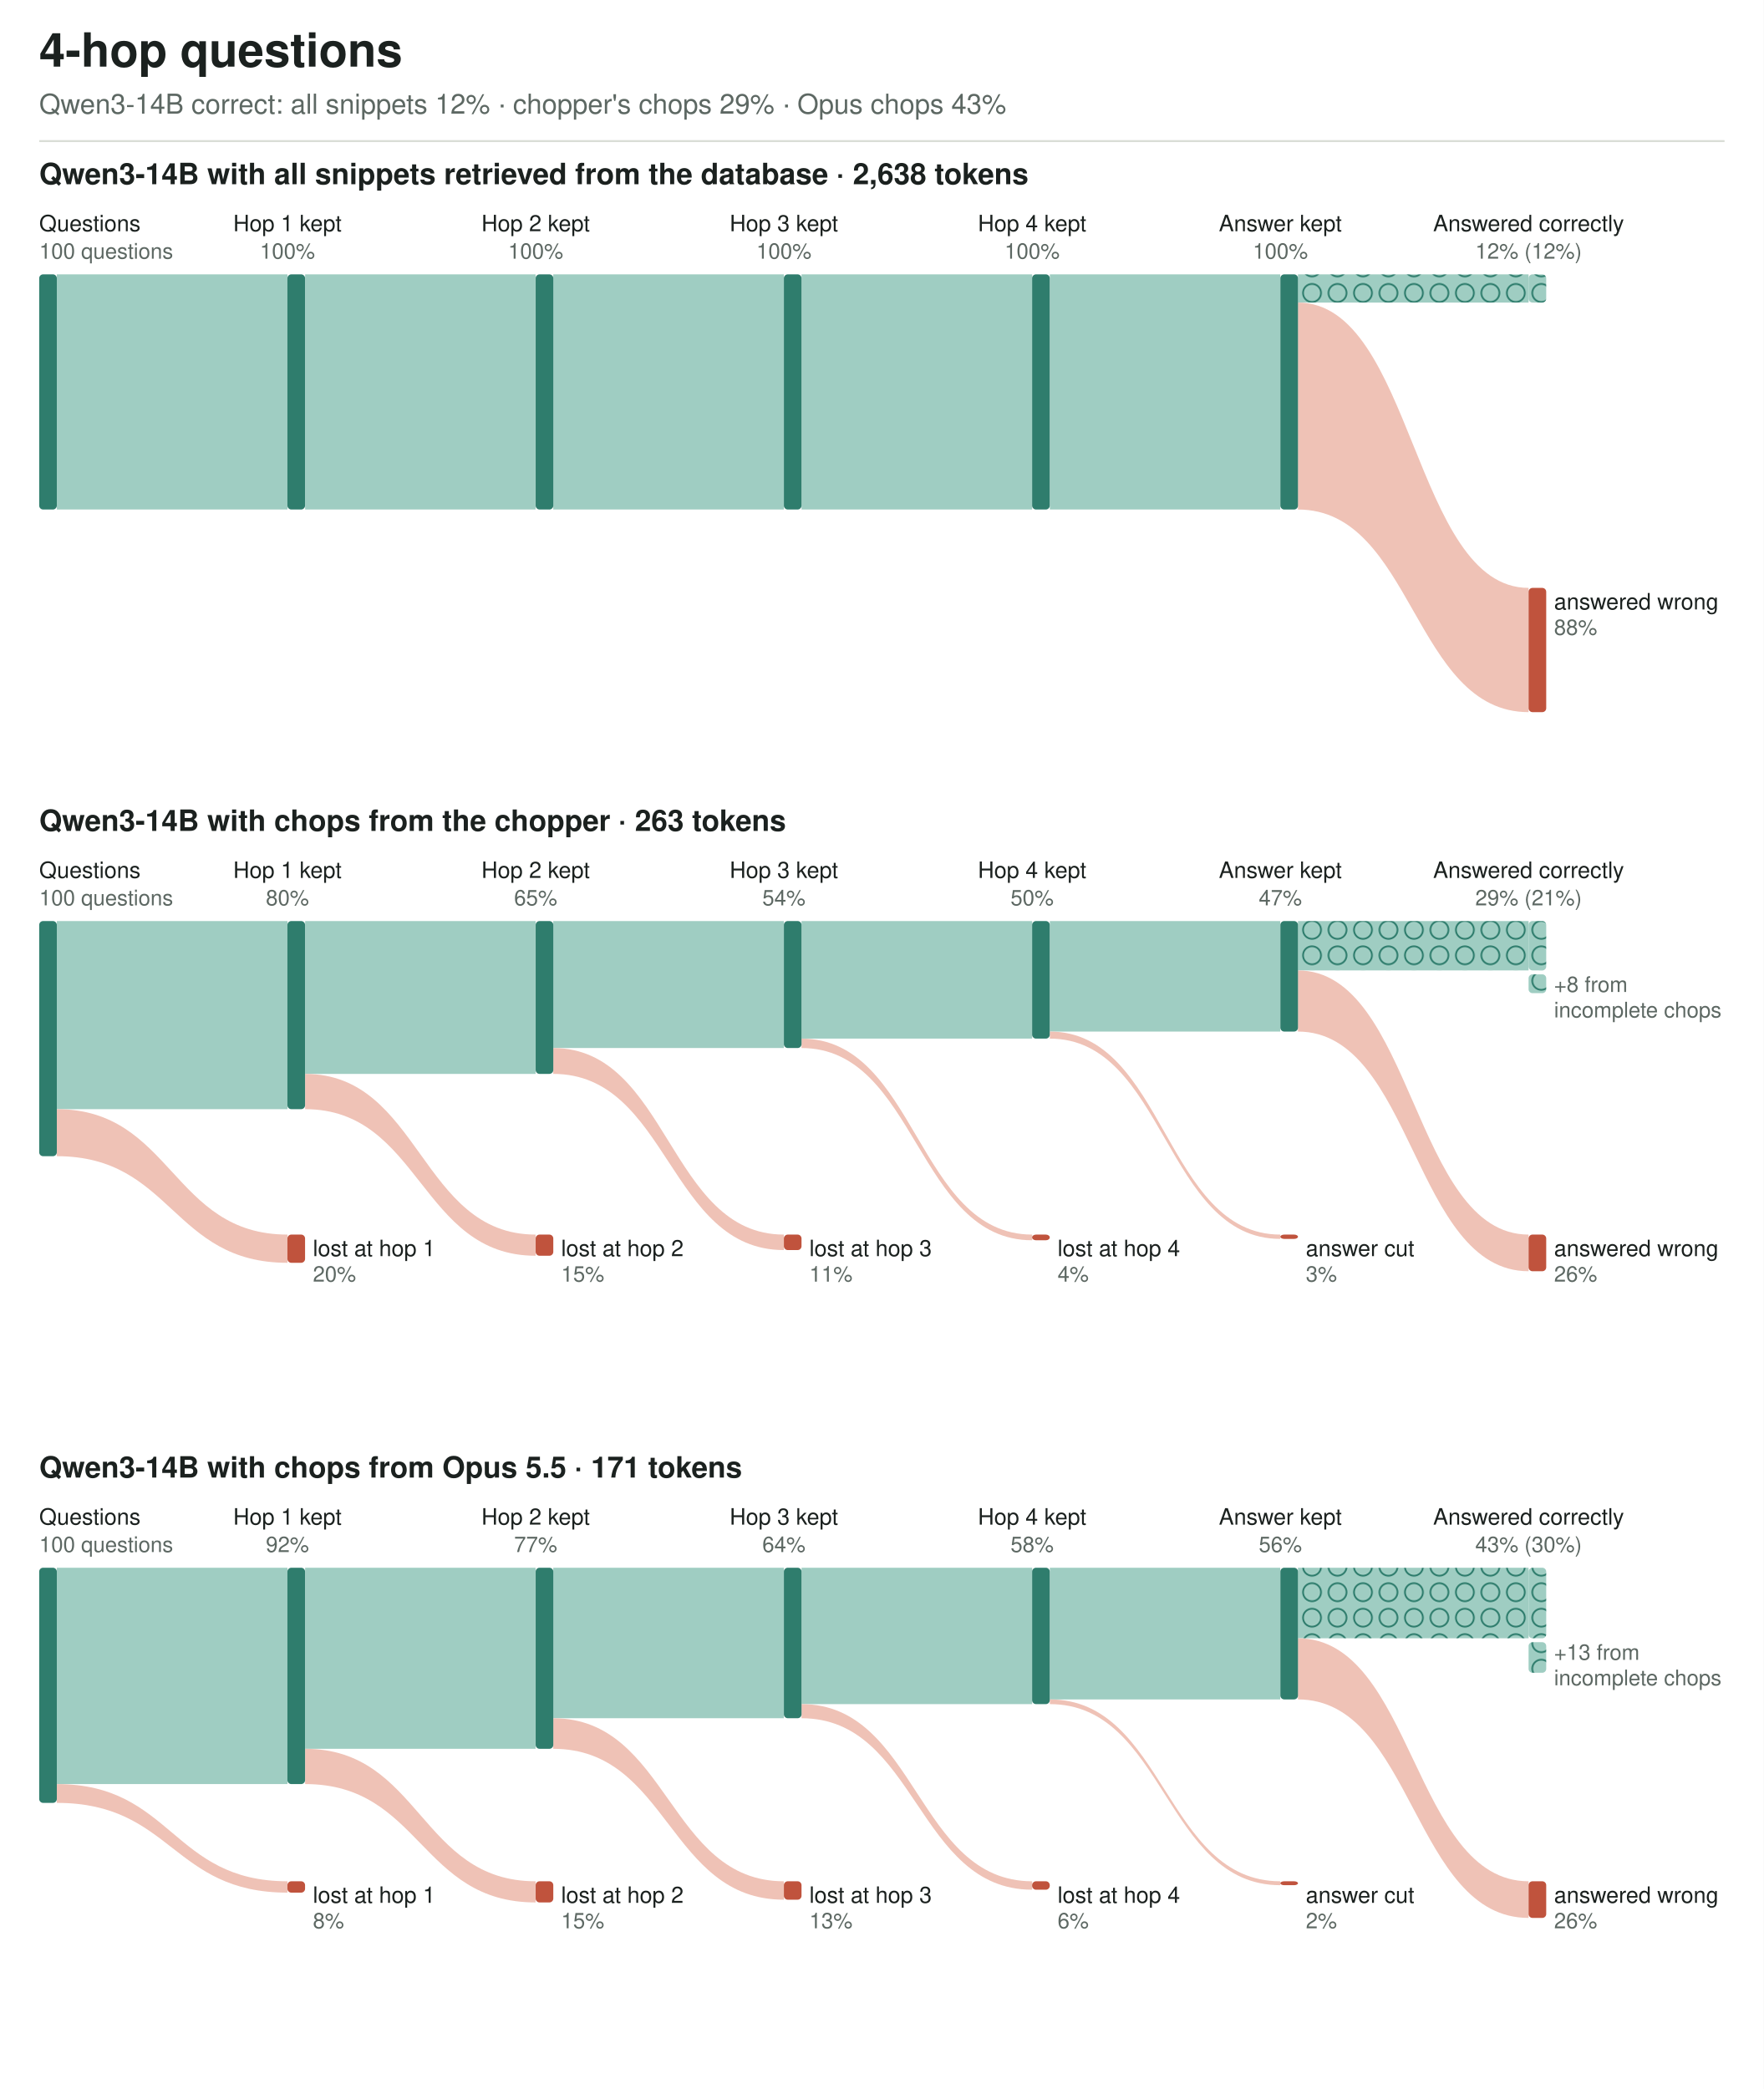
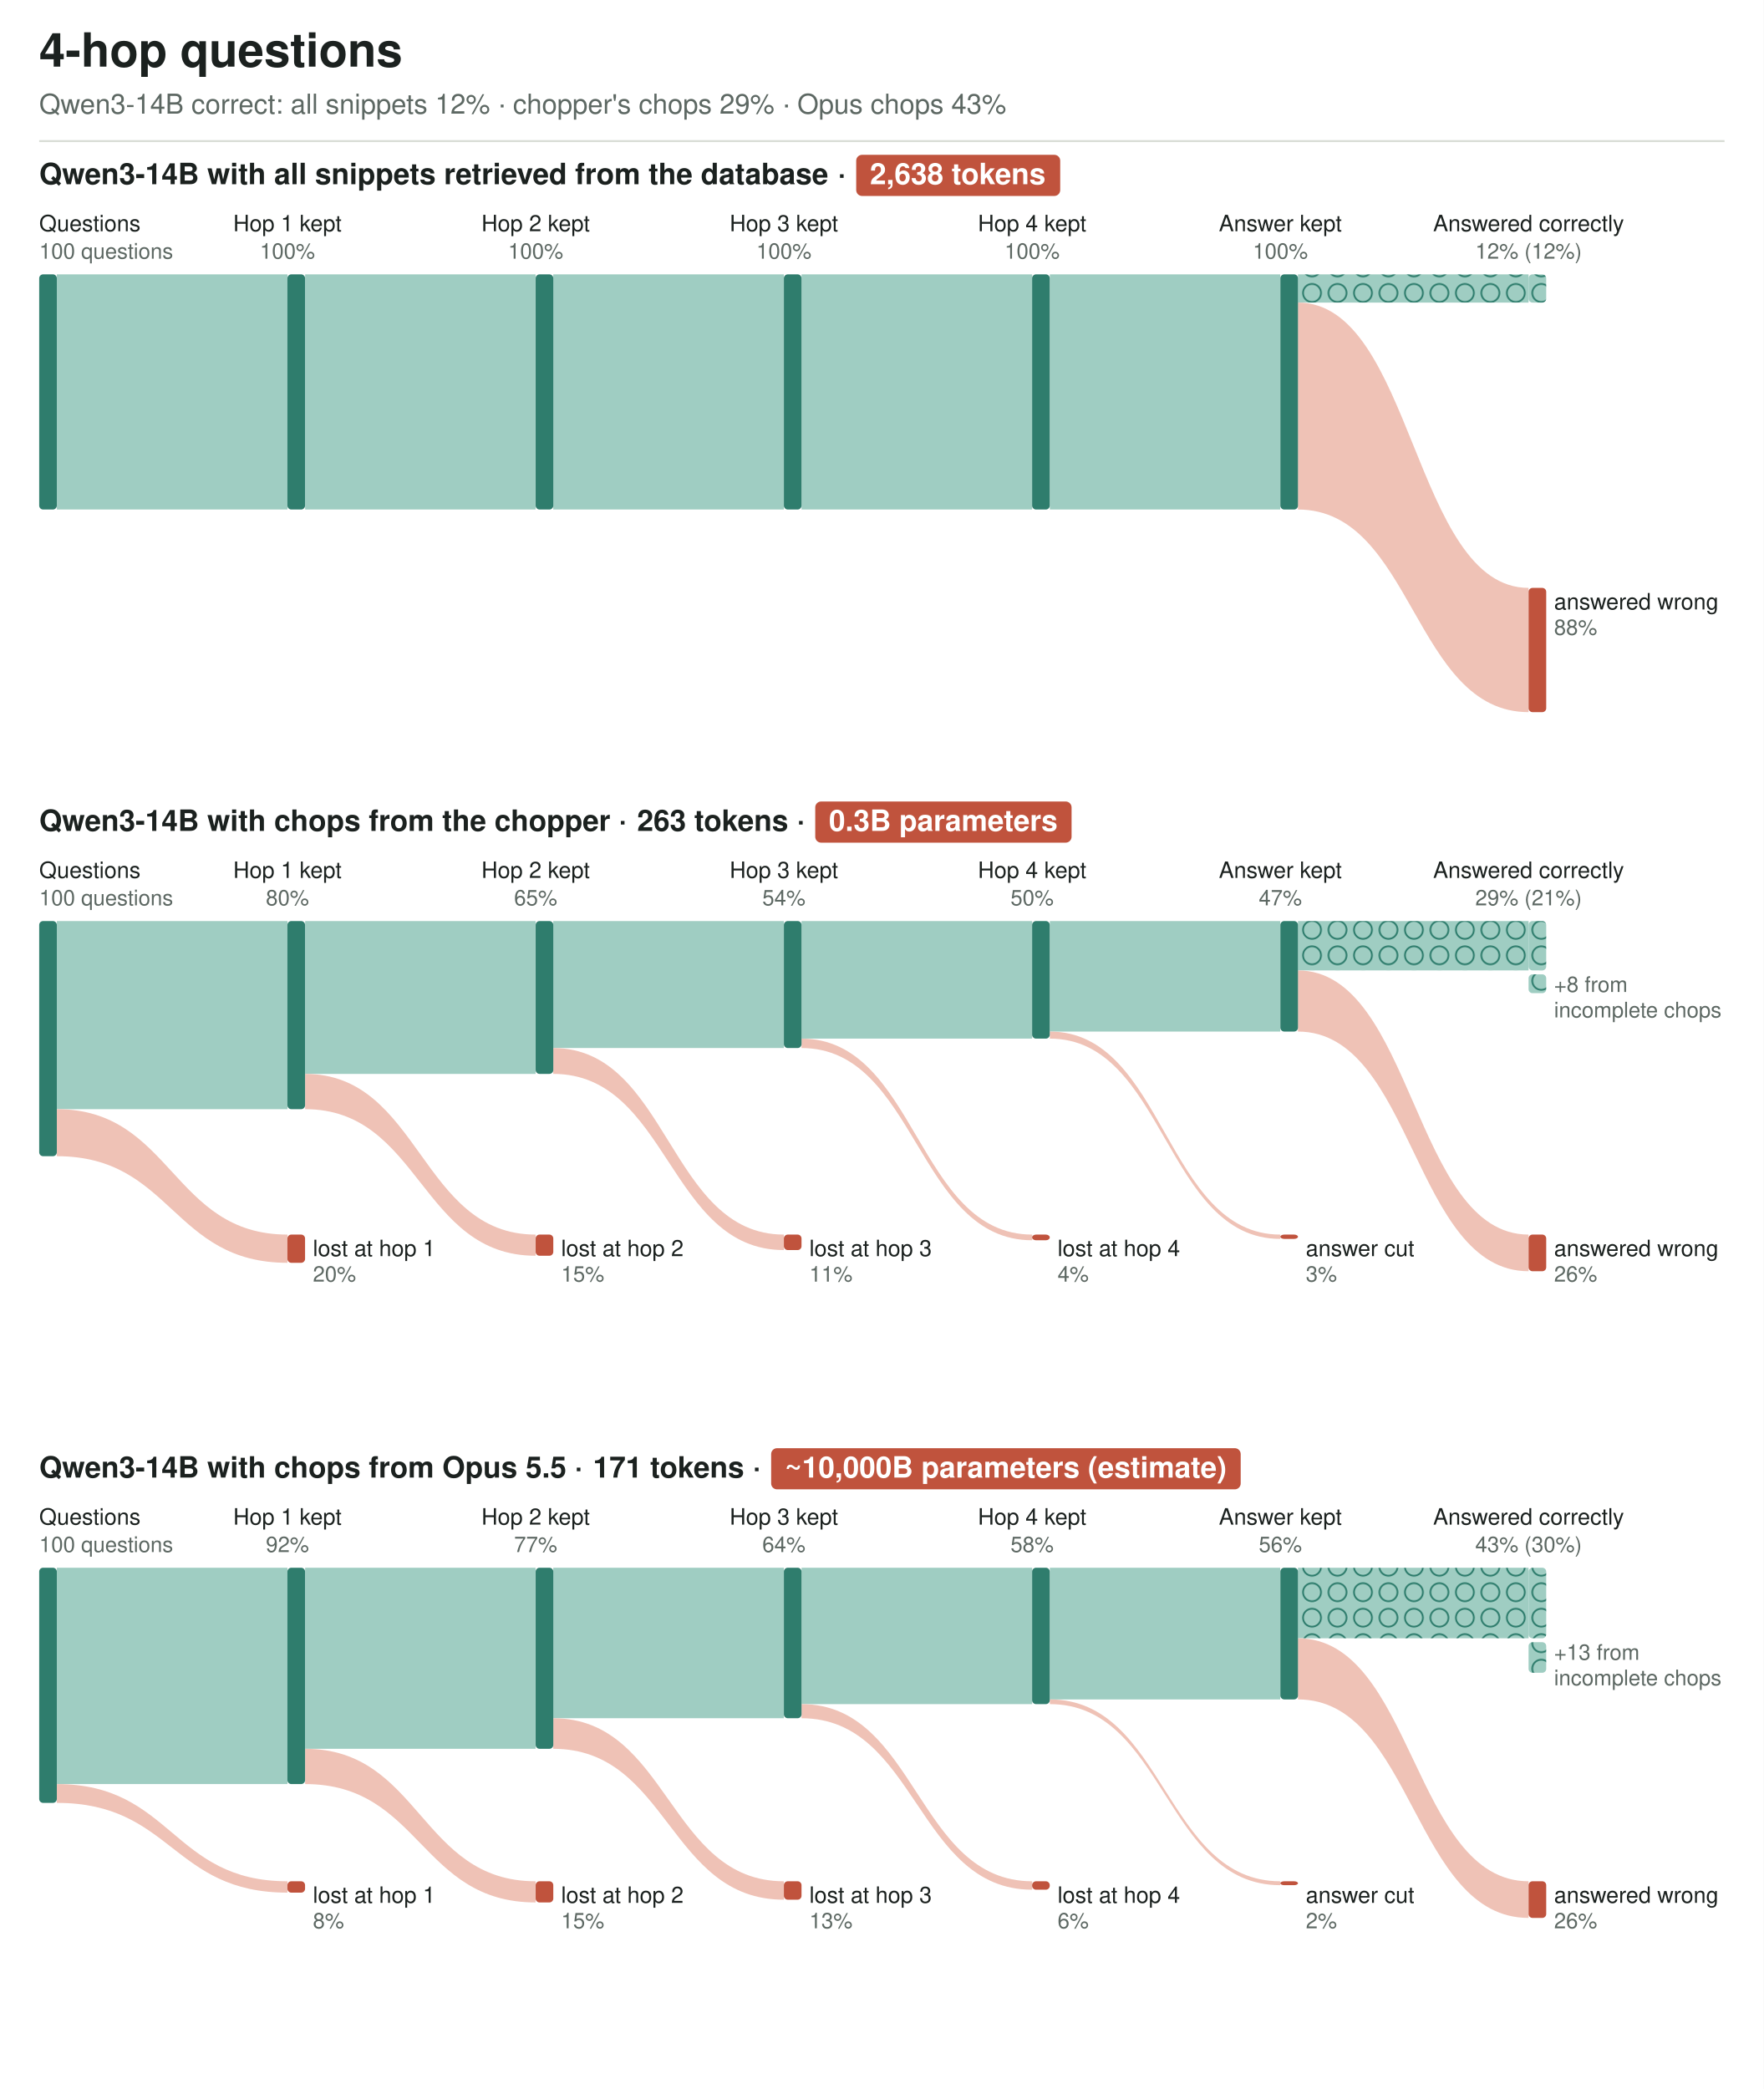
<svg xmlns="http://www.w3.org/2000/svg" viewBox="0 0 900 1066" width="900" font-family="Helvetica, Arial, sans-serif">
  <rect width="100%" height="100%" fill="#ffffff" />
  <defs>
    <pattern id="dots" width="13" height="13" patternUnits="userSpaceOnUse">
      <rect width="13" height="13" fill="#9fcdc2" />
      <circle cx="6.5" cy="6.5" r="4.6" fill="none" stroke="#2f7d6d" stroke-width="0.9" />
    </pattern>
  </defs>
  <text x="20" y="34" font-size="24" font-weight="700" fill="#1b211f">4-hop questions</text>
  <text x="20" y="58" font-size="14" fill="#5d6863">Qwen3-14B correct: all snippets 12% · chopper's chops 29% · Opus chops 43%</text>
  <line x1="20" y1="72" x2="880" y2="72" stroke="#d9ddd6" />
-   <text x="20" y="94" font-size="15" font-weight="700" fill="#1b211f">Qwen3-14B with all snippets retrieved from the database · 2,638 tokens</text>
+   <text x="20.0" y="94" font-size="15" font-weight="700" fill="#1b211f" xml:space="preserve">Qwen3-14B with all snippets retrieved from the database</text>
+   <text x="423.5" y="94" font-size="15" font-weight="700" fill="#1b211f" xml:space="preserve"> · </text>
+   <rect x="436.9" y="79" width="104.1" height="21" rx="3" fill="#c0533d" />
+   <text x="443.9" y="94" font-size="15" font-weight="700" fill="#ffffff">2,638 tokens</text>
  <path d="M29.0,140.0 C87.8,140.0 87.8,140.0 146.7,140.0 L146.7,260.0 C87.8,260.0 87.8,260.0 29.0,260.0 Z" fill="#9fcdc2" />
  <path d="M155.7,140.0 C214.5,140.0 214.5,140.0 273.3,140.0 L273.3,260.0 C214.5,260.0 214.5,260.0 155.7,260.0 Z" fill="#9fcdc2" />
  <path d="M282.3,140.0 C341.2,140.0 341.2,140.0 400.0,140.0 L400.0,260.0 C341.2,260.0 341.2,260.0 282.3,260.0 Z" fill="#9fcdc2" />
  <path d="M409.0,140.0 C467.8,140.0 467.8,140.0 526.7,140.0 L526.7,260.0 C467.8,260.0 467.8,260.0 409.0,260.0 Z" fill="#9fcdc2" />
  <path d="M535.7,140.0 C594.5,140.0 594.5,140.0 653.3,140.0 L653.3,260.0 C594.5,260.0 594.5,260.0 535.7,260.0 Z" fill="#9fcdc2" />
  <path d="M662.3,140.0 C721.2,140.0 721.2,140.0 780.0,140.0 L780.0,154.4 C721.2,154.4 721.2,154.4 662.3,154.4 Z" fill="url(#dots)" />
  <path d="M662.3,154.4 C721.2,154.4 721.2,300.0 780.0,300.0 L780.0,363.4 C721.2,363.4 721.2,260.0 662.3,260.0 Z" fill="#efc2b6" />
  <rect x="780.0" y="300" width="9" height="63.4" fill="#c0533d" rx="2" />
  <text x="793.0" y="311" font-size="11.5" fill="#1b211f">answered wrong</text>
  <text x="793.0" y="324" font-size="11" fill="#5d6863">88%</text>
  <rect x="20.0" y="140" width="9" height="120.0" fill="#2f7d6d" rx="2" />
  <text x="20.0" y="118" font-size="11.5" text-anchor="start" fill="#1b211f">Questions</text>
  <text x="20.0" y="132" font-size="11" text-anchor="start" fill="#5d6863">100 questions</text>
  <rect x="146.667" y="140" width="9" height="120.0" fill="#2f7d6d" rx="2" />
  <text x="146.667" y="118" font-size="11.5" text-anchor="middle" fill="#1b211f">Hop 1 kept</text>
  <text x="146.667" y="132" font-size="11" text-anchor="middle" fill="#5d6863">100%</text>
  <rect x="273.333" y="140" width="9" height="120.0" fill="#2f7d6d" rx="2" />
  <text x="273.333" y="118" font-size="11.5" text-anchor="middle" fill="#1b211f">Hop 2 kept</text>
  <text x="273.333" y="132" font-size="11" text-anchor="middle" fill="#5d6863">100%</text>
  <rect x="400.0" y="140" width="9" height="120.0" fill="#2f7d6d" rx="2" />
  <text x="400.0" y="118" font-size="11.5" text-anchor="middle" fill="#1b211f">Hop 3 kept</text>
  <text x="400.0" y="132" font-size="11" text-anchor="middle" fill="#5d6863">100%</text>
  <rect x="526.667" y="140" width="9" height="120.0" fill="#2f7d6d" rx="2" />
  <text x="526.667" y="118" font-size="11.5" text-anchor="middle" fill="#1b211f">Hop 4 kept</text>
  <text x="526.667" y="132" font-size="11" text-anchor="middle" fill="#5d6863">100%</text>
  <rect x="653.333" y="140" width="9" height="120.0" fill="#2f7d6d" rx="2" />
  <text x="653.333" y="118" font-size="11.5" text-anchor="middle" fill="#1b211f">Answer kept</text>
  <text x="653.333" y="132" font-size="11" text-anchor="middle" fill="#5d6863">100%</text>
  <rect x="780.0" y="140" width="9" height="14.4" fill="url(#dots)" rx="2" />
  <text x="780.0" y="118" font-size="11.5" text-anchor="middle" fill="#1b211f">Answered correctly</text>
  <text x="780.0" y="132" font-size="11" text-anchor="middle" fill="#5d6863">12% (12%)</text>
-   <text x="20" y="424.0" font-size="15" font-weight="700" fill="#1b211f">Qwen3-14B with chops from the chopper · 263 tokens</text>
+   <text x="20.0" y="424.0" font-size="15" font-weight="700" fill="#1b211f" xml:space="preserve">Qwen3-14B with chops from the chopper</text>
+   <text x="311.7" y="424.0" font-size="15" font-weight="700" fill="#1b211f" xml:space="preserve"> · </text>
+   <text x="325.1" y="424.0" font-size="15" font-weight="700" fill="#1b211f" xml:space="preserve">263 tokens</text>
+   <text x="402.6" y="424.0" font-size="15" font-weight="700" fill="#1b211f" xml:space="preserve"> · </text>
+   <rect x="416.0" y="409.0" width="130.8" height="21" rx="3" fill="#c0533d" />
+   <text x="423.0" y="424.0" font-size="15" font-weight="700" fill="#ffffff">0.3B parameters</text>
  <path d="M29.0,470.0 C87.8,470.0 87.8,470.0 146.7,470.0 L146.7,566.0 C87.8,566.0 87.8,566.0 29.0,566.0 Z" fill="#9fcdc2" />
  <path d="M29.0,566.0 C87.8,566.0 87.8,630.0 146.7,630.0 L146.7,644.4 C87.8,644.4 87.8,590.0 29.0,590.0 Z" fill="#efc2b6" />
  <rect x="146.667" y="630.0" width="9" height="14.4" fill="#c0533d" rx="2" />
  <text x="159.667" y="641.0" font-size="11.5" fill="#1b211f">lost at hop 1</text>
  <text x="159.667" y="654.0" font-size="11" fill="#5d6863">20%</text>
  <path d="M155.7,470.0 C214.5,470.0 214.5,470.0 273.3,470.0 L273.3,548.0 C214.5,548.0 214.5,548.0 155.7,548.0 Z" fill="#9fcdc2" />
  <path d="M155.7,548.0 C214.5,548.0 214.5,630.0 273.3,630.0 L273.3,640.8 C214.5,640.8 214.5,566.0 155.7,566.0 Z" fill="#efc2b6" />
  <rect x="273.333" y="630.0" width="9" height="10.8" fill="#c0533d" rx="2" />
  <text x="286.333" y="641.0" font-size="11.5" fill="#1b211f">lost at hop 2</text>
  <text x="286.333" y="654.0" font-size="11" fill="#5d6863">15%</text>
  <path d="M282.3,470.0 C341.2,470.0 341.2,470.0 400.0,470.0 L400.0,534.8 C341.2,534.8 341.2,534.8 282.3,534.8 Z" fill="#9fcdc2" />
  <path d="M282.3,534.8 C341.2,534.8 341.2,630.0 400.0,630.0 L400.0,637.9 C341.2,637.9 341.2,548.0 282.3,548.0 Z" fill="#efc2b6" />
  <rect x="400.0" y="630.0" width="9" height="7.9" fill="#c0533d" rx="2" />
  <text x="413.0" y="641.0" font-size="11.5" fill="#1b211f">lost at hop 3</text>
  <text x="413.0" y="654.0" font-size="11" fill="#5d6863">11%</text>
  <path d="M409.0,470.0 C467.8,470.0 467.8,470.0 526.7,470.0 L526.7,530.0 C467.8,530.0 467.8,530.0 409.0,530.0 Z" fill="#9fcdc2" />
  <path d="M409.0,530.0 C467.8,530.0 467.8,630.0 526.7,630.0 L526.7,632.9 C467.8,632.9 467.8,534.8 409.0,534.8 Z" fill="#efc2b6" />
  <rect x="526.667" y="630.0" width="9" height="2.9" fill="#c0533d" rx="2" />
  <text x="539.667" y="641.0" font-size="11.5" fill="#1b211f">lost at hop 4</text>
  <text x="539.667" y="654.0" font-size="11" fill="#5d6863">4%</text>
  <path d="M535.7,470.0 C594.5,470.0 594.5,470.0 653.3,470.0 L653.3,526.4 C594.5,526.4 594.5,526.4 535.7,526.4 Z" fill="#9fcdc2" />
  <path d="M535.7,526.4 C594.5,526.4 594.5,630.0 653.3,630.0 L653.3,632.2 C594.5,632.2 594.5,530.0 535.7,530.0 Z" fill="#efc2b6" />
  <rect x="653.333" y="630.0" width="9" height="2.2" fill="#c0533d" rx="2" />
  <text x="666.333" y="641.0" font-size="11.5" fill="#1b211f">answer cut</text>
  <text x="666.333" y="654.0" font-size="11" fill="#5d6863">3%</text>
  <path d="M662.3,470.0 C721.2,470.0 721.2,470.0 780.0,470.0 L780.0,495.2 C721.2,495.2 721.2,495.2 662.3,495.2 Z" fill="url(#dots)" />
  <path d="M662.3,495.2 C721.2,495.2 721.2,630.0 780.0,630.0 L780.0,648.7 C721.2,648.7 721.2,526.4 662.3,526.4 Z" fill="#efc2b6" />
  <rect x="780.0" y="630.0" width="9" height="18.7" fill="#c0533d" rx="2" />
  <text x="793.0" y="641.0" font-size="11.5" fill="#1b211f">answered wrong</text>
  <text x="793.0" y="654.0" font-size="11" fill="#5d6863">26%</text>
  <rect x="20.0" y="470.0" width="9" height="120.0" fill="#2f7d6d" rx="2" />
  <text x="20.0" y="448.0" font-size="11.5" text-anchor="start" fill="#1b211f">Questions</text>
  <text x="20.0" y="462.0" font-size="11" text-anchor="start" fill="#5d6863">100 questions</text>
  <rect x="146.667" y="470.0" width="9" height="96.0" fill="#2f7d6d" rx="2" />
  <text x="146.667" y="448.0" font-size="11.5" text-anchor="middle" fill="#1b211f">Hop 1 kept</text>
  <text x="146.667" y="462.0" font-size="11" text-anchor="middle" fill="#5d6863">80%</text>
  <rect x="273.333" y="470.0" width="9" height="78.0" fill="#2f7d6d" rx="2" />
  <text x="273.333" y="448.0" font-size="11.5" text-anchor="middle" fill="#1b211f">Hop 2 kept</text>
  <text x="273.333" y="462.0" font-size="11" text-anchor="middle" fill="#5d6863">65%</text>
  <rect x="400.0" y="470.0" width="9" height="64.8" fill="#2f7d6d" rx="2" />
  <text x="400.0" y="448.0" font-size="11.5" text-anchor="middle" fill="#1b211f">Hop 3 kept</text>
  <text x="400.0" y="462.0" font-size="11" text-anchor="middle" fill="#5d6863">54%</text>
  <rect x="526.667" y="470.0" width="9" height="60.0" fill="#2f7d6d" rx="2" />
  <text x="526.667" y="448.0" font-size="11.5" text-anchor="middle" fill="#1b211f">Hop 4 kept</text>
  <text x="526.667" y="462.0" font-size="11" text-anchor="middle" fill="#5d6863">50%</text>
  <rect x="653.333" y="470.0" width="9" height="56.4" fill="#2f7d6d" rx="2" />
  <text x="653.333" y="448.0" font-size="11.5" text-anchor="middle" fill="#1b211f">Answer kept</text>
  <text x="653.333" y="462.0" font-size="11" text-anchor="middle" fill="#5d6863">47%</text>
  <rect x="780.0" y="470.0" width="9" height="25.2" fill="url(#dots)" rx="2" />
  <text x="780.0" y="448.0" font-size="11.5" text-anchor="middle" fill="#1b211f">Answered correctly</text>
  <text x="780.0" y="462.0" font-size="11" text-anchor="middle" fill="#5d6863">29% (21%)</text>
  <rect x="780.0" y="497.2" width="9" height="9.6" fill="url(#dots)" rx="2" />
  <text x="793.0" y="506.2" font-size="11" fill="#5d6863">+8 from</text>
  <text x="793.0" y="519.2" font-size="11" fill="#5d6863">incomplete chops</text>
-   <text x="20" y="754.0" font-size="15" font-weight="700" fill="#1b211f">Qwen3-14B with chops from Opus 5.5 · 171 tokens</text>
+   <text x="20.0" y="754.0" font-size="15" font-weight="700" fill="#1b211f" xml:space="preserve">Qwen3-14B with chops from Opus 5.5</text>
+   <text x="289.2" y="754.0" font-size="15" font-weight="700" fill="#1b211f" xml:space="preserve"> · </text>
+   <text x="302.6" y="754.0" font-size="15" font-weight="700" fill="#1b211f" xml:space="preserve">171 tokens</text>
+   <text x="380.1" y="754.0" font-size="15" font-weight="700" fill="#1b211f" xml:space="preserve"> · </text>
+   <rect x="393.5" y="739.0" width="239.6" height="21" rx="3" fill="#c0533d" />
+   <text x="400.5" y="754.0" font-size="15" font-weight="700" fill="#ffffff">~10,000B parameters (estimate)</text>
  <path d="M29.0,800.0 C87.8,800.0 87.8,800.0 146.7,800.0 L146.7,910.4 C87.8,910.4 87.8,910.4 29.0,910.4 Z" fill="#9fcdc2" />
  <path d="M29.0,910.4 C87.8,910.4 87.8,960.0 146.7,960.0 L146.7,965.8 C87.8,965.8 87.8,920.0 29.0,920.0 Z" fill="#efc2b6" />
  <rect x="146.667" y="960.0" width="9" height="5.8" fill="#c0533d" rx="2" />
  <text x="159.667" y="971.0" font-size="11.5" fill="#1b211f">lost at hop 1</text>
  <text x="159.667" y="984.0" font-size="11" fill="#5d6863">8%</text>
  <path d="M155.7,800.0 C214.5,800.0 214.5,800.0 273.3,800.0 L273.3,892.4 C214.5,892.4 214.5,892.4 155.7,892.4 Z" fill="#9fcdc2" />
  <path d="M155.7,892.4 C214.5,892.4 214.5,960.0 273.3,960.0 L273.3,970.8 C214.5,970.8 214.5,910.4 155.7,910.4 Z" fill="#efc2b6" />
  <rect x="273.333" y="960.0" width="9" height="10.8" fill="#c0533d" rx="2" />
  <text x="286.333" y="971.0" font-size="11.5" fill="#1b211f">lost at hop 2</text>
  <text x="286.333" y="984.0" font-size="11" fill="#5d6863">15%</text>
  <path d="M282.3,800.0 C341.2,800.0 341.2,800.0 400.0,800.0 L400.0,876.8 C341.2,876.8 341.2,876.8 282.3,876.8 Z" fill="#9fcdc2" />
  <path d="M282.3,876.8 C341.2,876.8 341.2,960.0 400.0,960.0 L400.0,969.4 C341.2,969.4 341.2,892.4 282.3,892.4 Z" fill="#efc2b6" />
  <rect x="400.0" y="960.0" width="9" height="9.4" fill="#c0533d" rx="2" />
  <text x="413.0" y="971.0" font-size="11.5" fill="#1b211f">lost at hop 3</text>
  <text x="413.0" y="984.0" font-size="11" fill="#5d6863">13%</text>
  <path d="M409.0,800.0 C467.8,800.0 467.8,800.0 526.7,800.0 L526.7,869.6 C467.8,869.6 467.8,869.6 409.0,869.6 Z" fill="#9fcdc2" />
  <path d="M409.0,869.6 C467.8,869.6 467.8,960.0 526.7,960.0 L526.7,964.3 C467.8,964.3 467.8,876.8 409.0,876.8 Z" fill="#efc2b6" />
  <rect x="526.667" y="960.0" width="9" height="4.3" fill="#c0533d" rx="2" />
  <text x="539.667" y="971.0" font-size="11.5" fill="#1b211f">lost at hop 4</text>
  <text x="539.667" y="984.0" font-size="11" fill="#5d6863">6%</text>
  <path d="M535.7,800.0 C594.5,800.0 594.5,800.0 653.3,800.0 L653.3,867.2 C594.5,867.2 594.5,867.2 535.7,867.2 Z" fill="#9fcdc2" />
  <path d="M535.7,867.2 C594.5,867.2 594.5,960.0 653.3,960.0 L653.3,962.0 C594.5,962.0 594.5,869.6 535.7,869.6 Z" fill="#efc2b6" />
  <rect x="653.333" y="960.0" width="9" height="2.0" fill="#c0533d" rx="2" />
  <text x="666.333" y="971.0" font-size="11.5" fill="#1b211f">answer cut</text>
  <text x="666.333" y="984.0" font-size="11" fill="#5d6863">2%</text>
  <path d="M662.3,800.0 C721.2,800.0 721.2,800.0 780.0,800.0 L780.0,836.0 C721.2,836.0 721.2,836.0 662.3,836.0 Z" fill="url(#dots)" />
  <path d="M662.3,836.0 C721.2,836.0 721.2,960.0 780.0,960.0 L780.0,978.7 C721.2,978.7 721.2,867.2 662.3,867.2 Z" fill="#efc2b6" />
  <rect x="780.0" y="960.0" width="9" height="18.7" fill="#c0533d" rx="2" />
  <text x="793.0" y="971.0" font-size="11.5" fill="#1b211f">answered wrong</text>
  <text x="793.0" y="984.0" font-size="11" fill="#5d6863">26%</text>
  <rect x="20.0" y="800.0" width="9" height="120.0" fill="#2f7d6d" rx="2" />
  <text x="20.0" y="778.0" font-size="11.5" text-anchor="start" fill="#1b211f">Questions</text>
  <text x="20.0" y="792.0" font-size="11" text-anchor="start" fill="#5d6863">100 questions</text>
  <rect x="146.667" y="800.0" width="9" height="110.4" fill="#2f7d6d" rx="2" />
  <text x="146.667" y="778.0" font-size="11.5" text-anchor="middle" fill="#1b211f">Hop 1 kept</text>
  <text x="146.667" y="792.0" font-size="11" text-anchor="middle" fill="#5d6863">92%</text>
  <rect x="273.333" y="800.0" width="9" height="92.4" fill="#2f7d6d" rx="2" />
  <text x="273.333" y="778.0" font-size="11.5" text-anchor="middle" fill="#1b211f">Hop 2 kept</text>
  <text x="273.333" y="792.0" font-size="11" text-anchor="middle" fill="#5d6863">77%</text>
  <rect x="400.0" y="800.0" width="9" height="76.8" fill="#2f7d6d" rx="2" />
  <text x="400.0" y="778.0" font-size="11.5" text-anchor="middle" fill="#1b211f">Hop 3 kept</text>
  <text x="400.0" y="792.0" font-size="11" text-anchor="middle" fill="#5d6863">64%</text>
  <rect x="526.667" y="800.0" width="9" height="69.6" fill="#2f7d6d" rx="2" />
  <text x="526.667" y="778.0" font-size="11.5" text-anchor="middle" fill="#1b211f">Hop 4 kept</text>
  <text x="526.667" y="792.0" font-size="11" text-anchor="middle" fill="#5d6863">58%</text>
  <rect x="653.333" y="800.0" width="9" height="67.2" fill="#2f7d6d" rx="2" />
  <text x="653.333" y="778.0" font-size="11.5" text-anchor="middle" fill="#1b211f">Answer kept</text>
  <text x="653.333" y="792.0" font-size="11" text-anchor="middle" fill="#5d6863">56%</text>
  <rect x="780.0" y="800.0" width="9" height="36.0" fill="url(#dots)" rx="2" />
  <text x="780.0" y="778.0" font-size="11.5" text-anchor="middle" fill="#1b211f">Answered correctly</text>
  <text x="780.0" y="792.0" font-size="11" text-anchor="middle" fill="#5d6863">43% (30%)</text>
  <rect x="780.0" y="838.0" width="9" height="15.6" fill="url(#dots)" rx="2" />
  <text x="793.0" y="847.0" font-size="11" fill="#5d6863">+13 from</text>
  <text x="793.0" y="860.0" font-size="11" fill="#5d6863">incomplete chops</text>
</svg>
